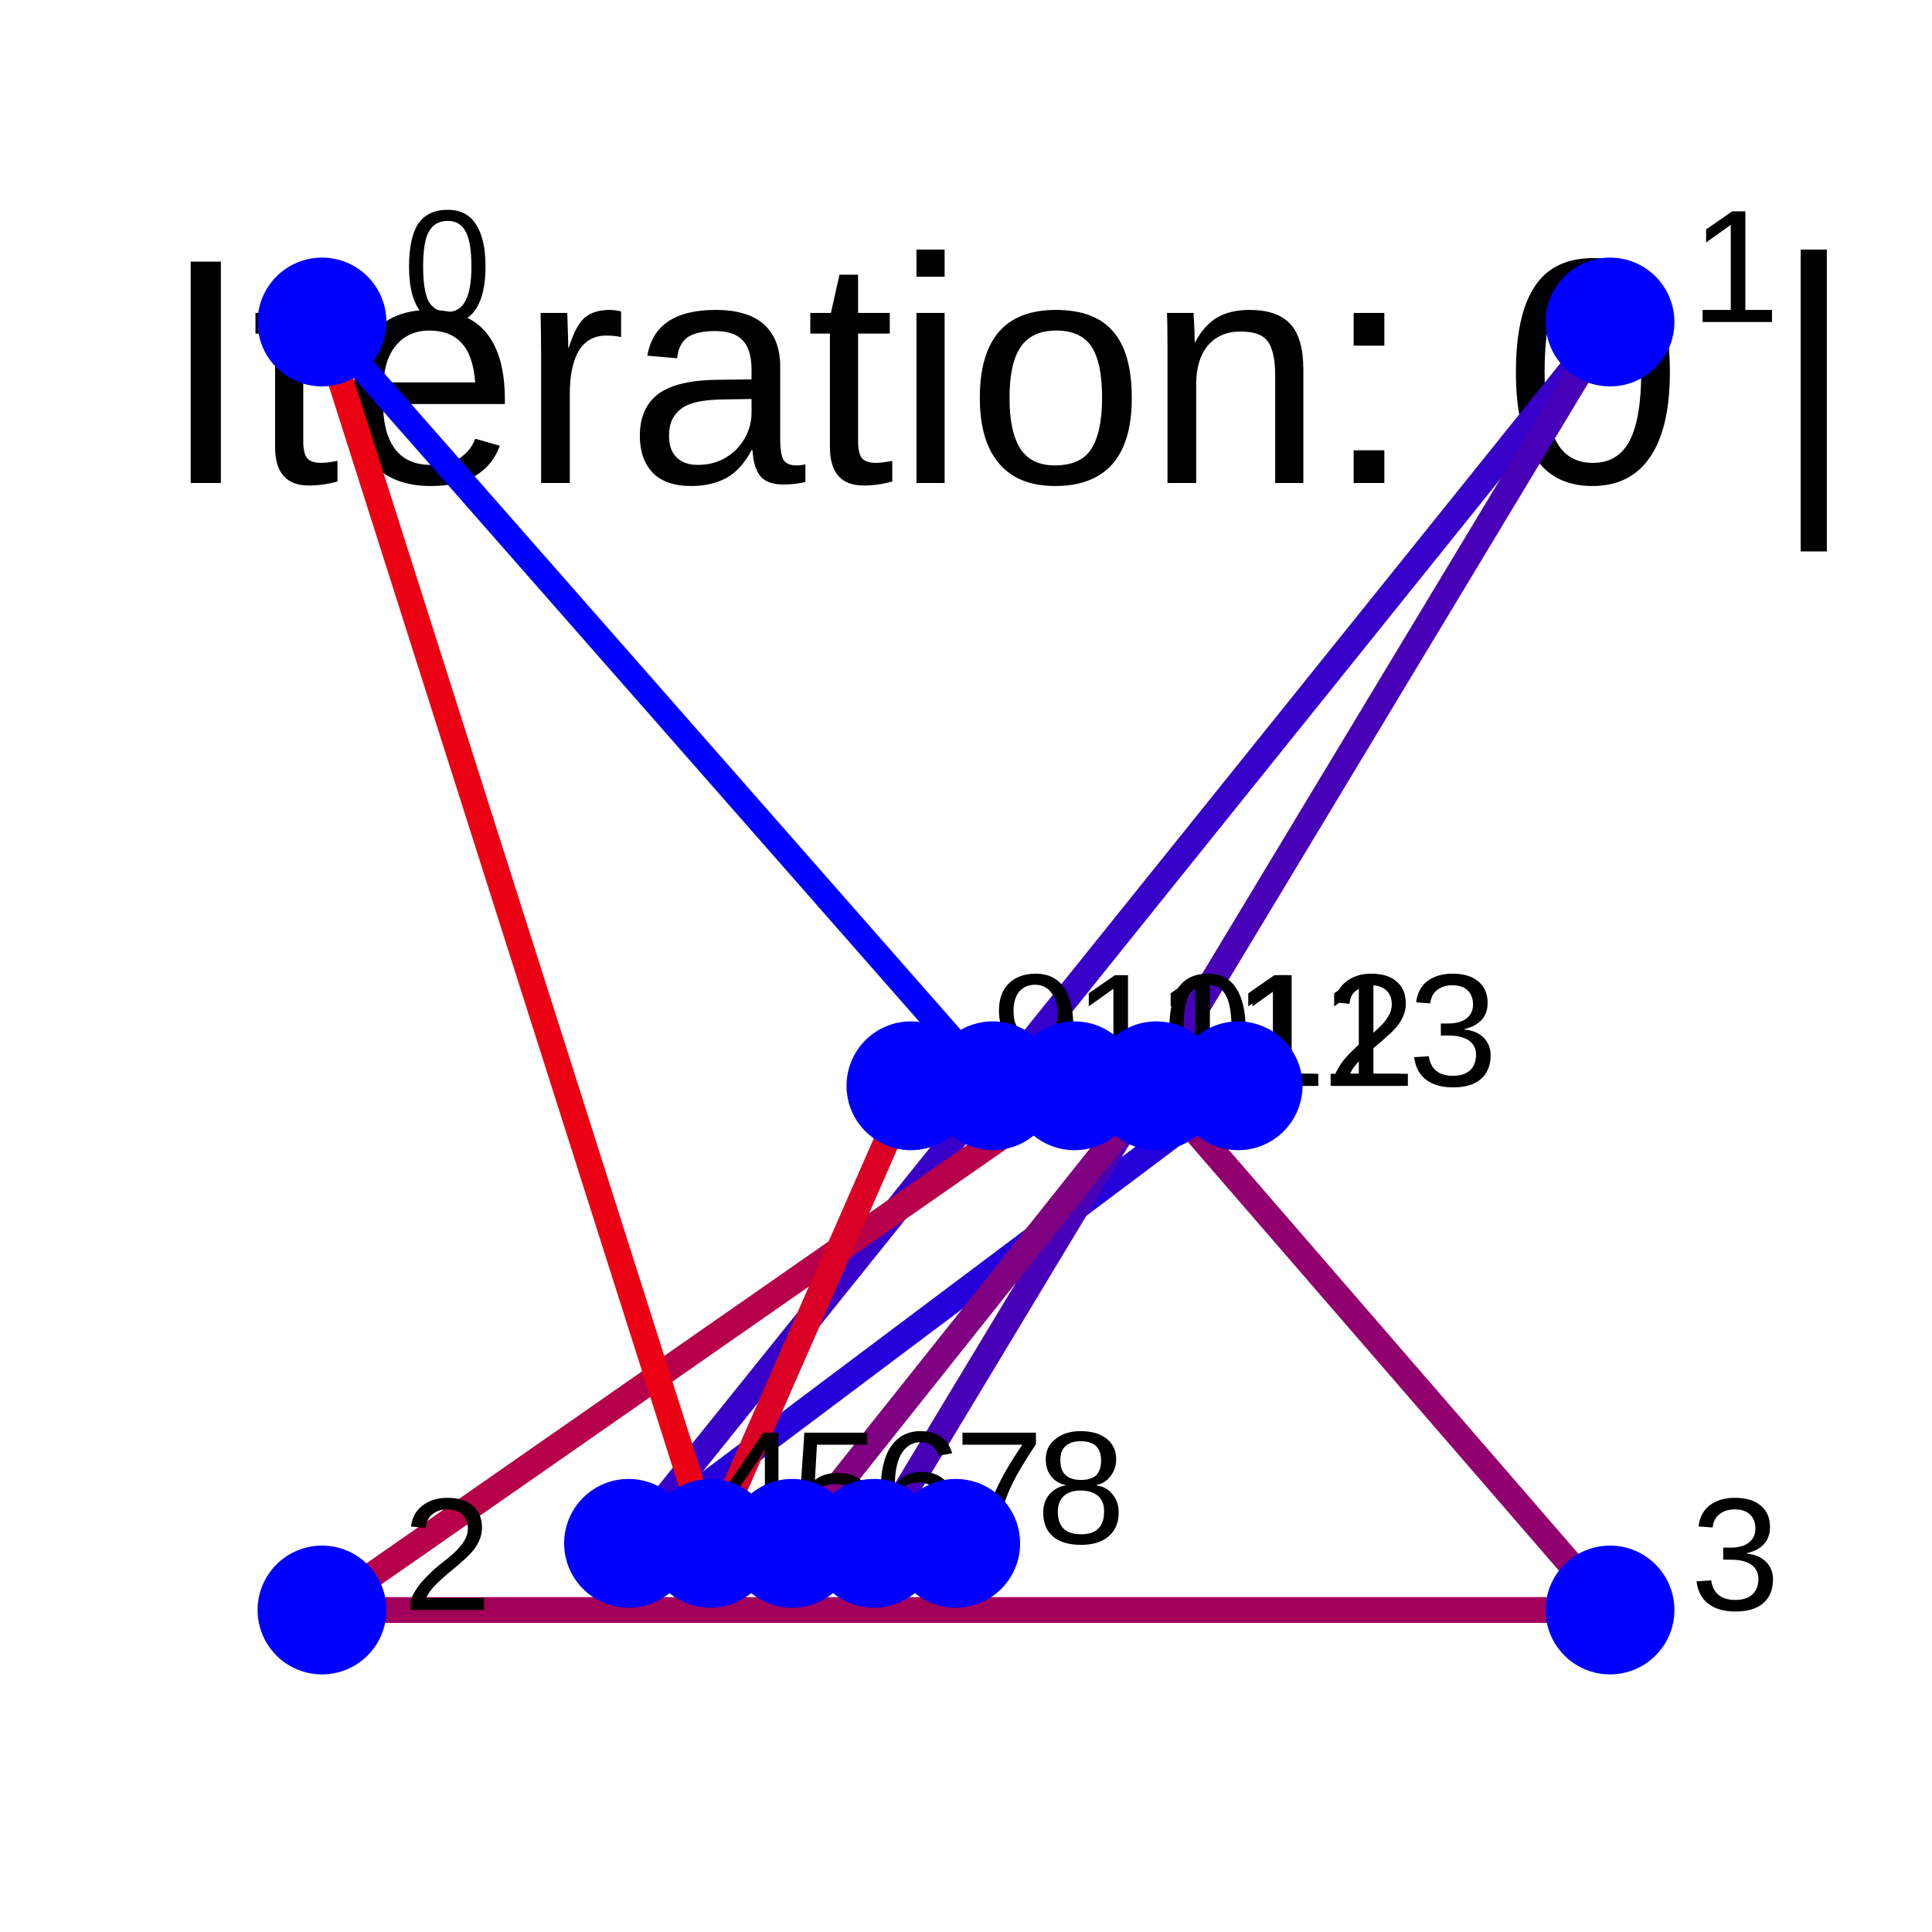
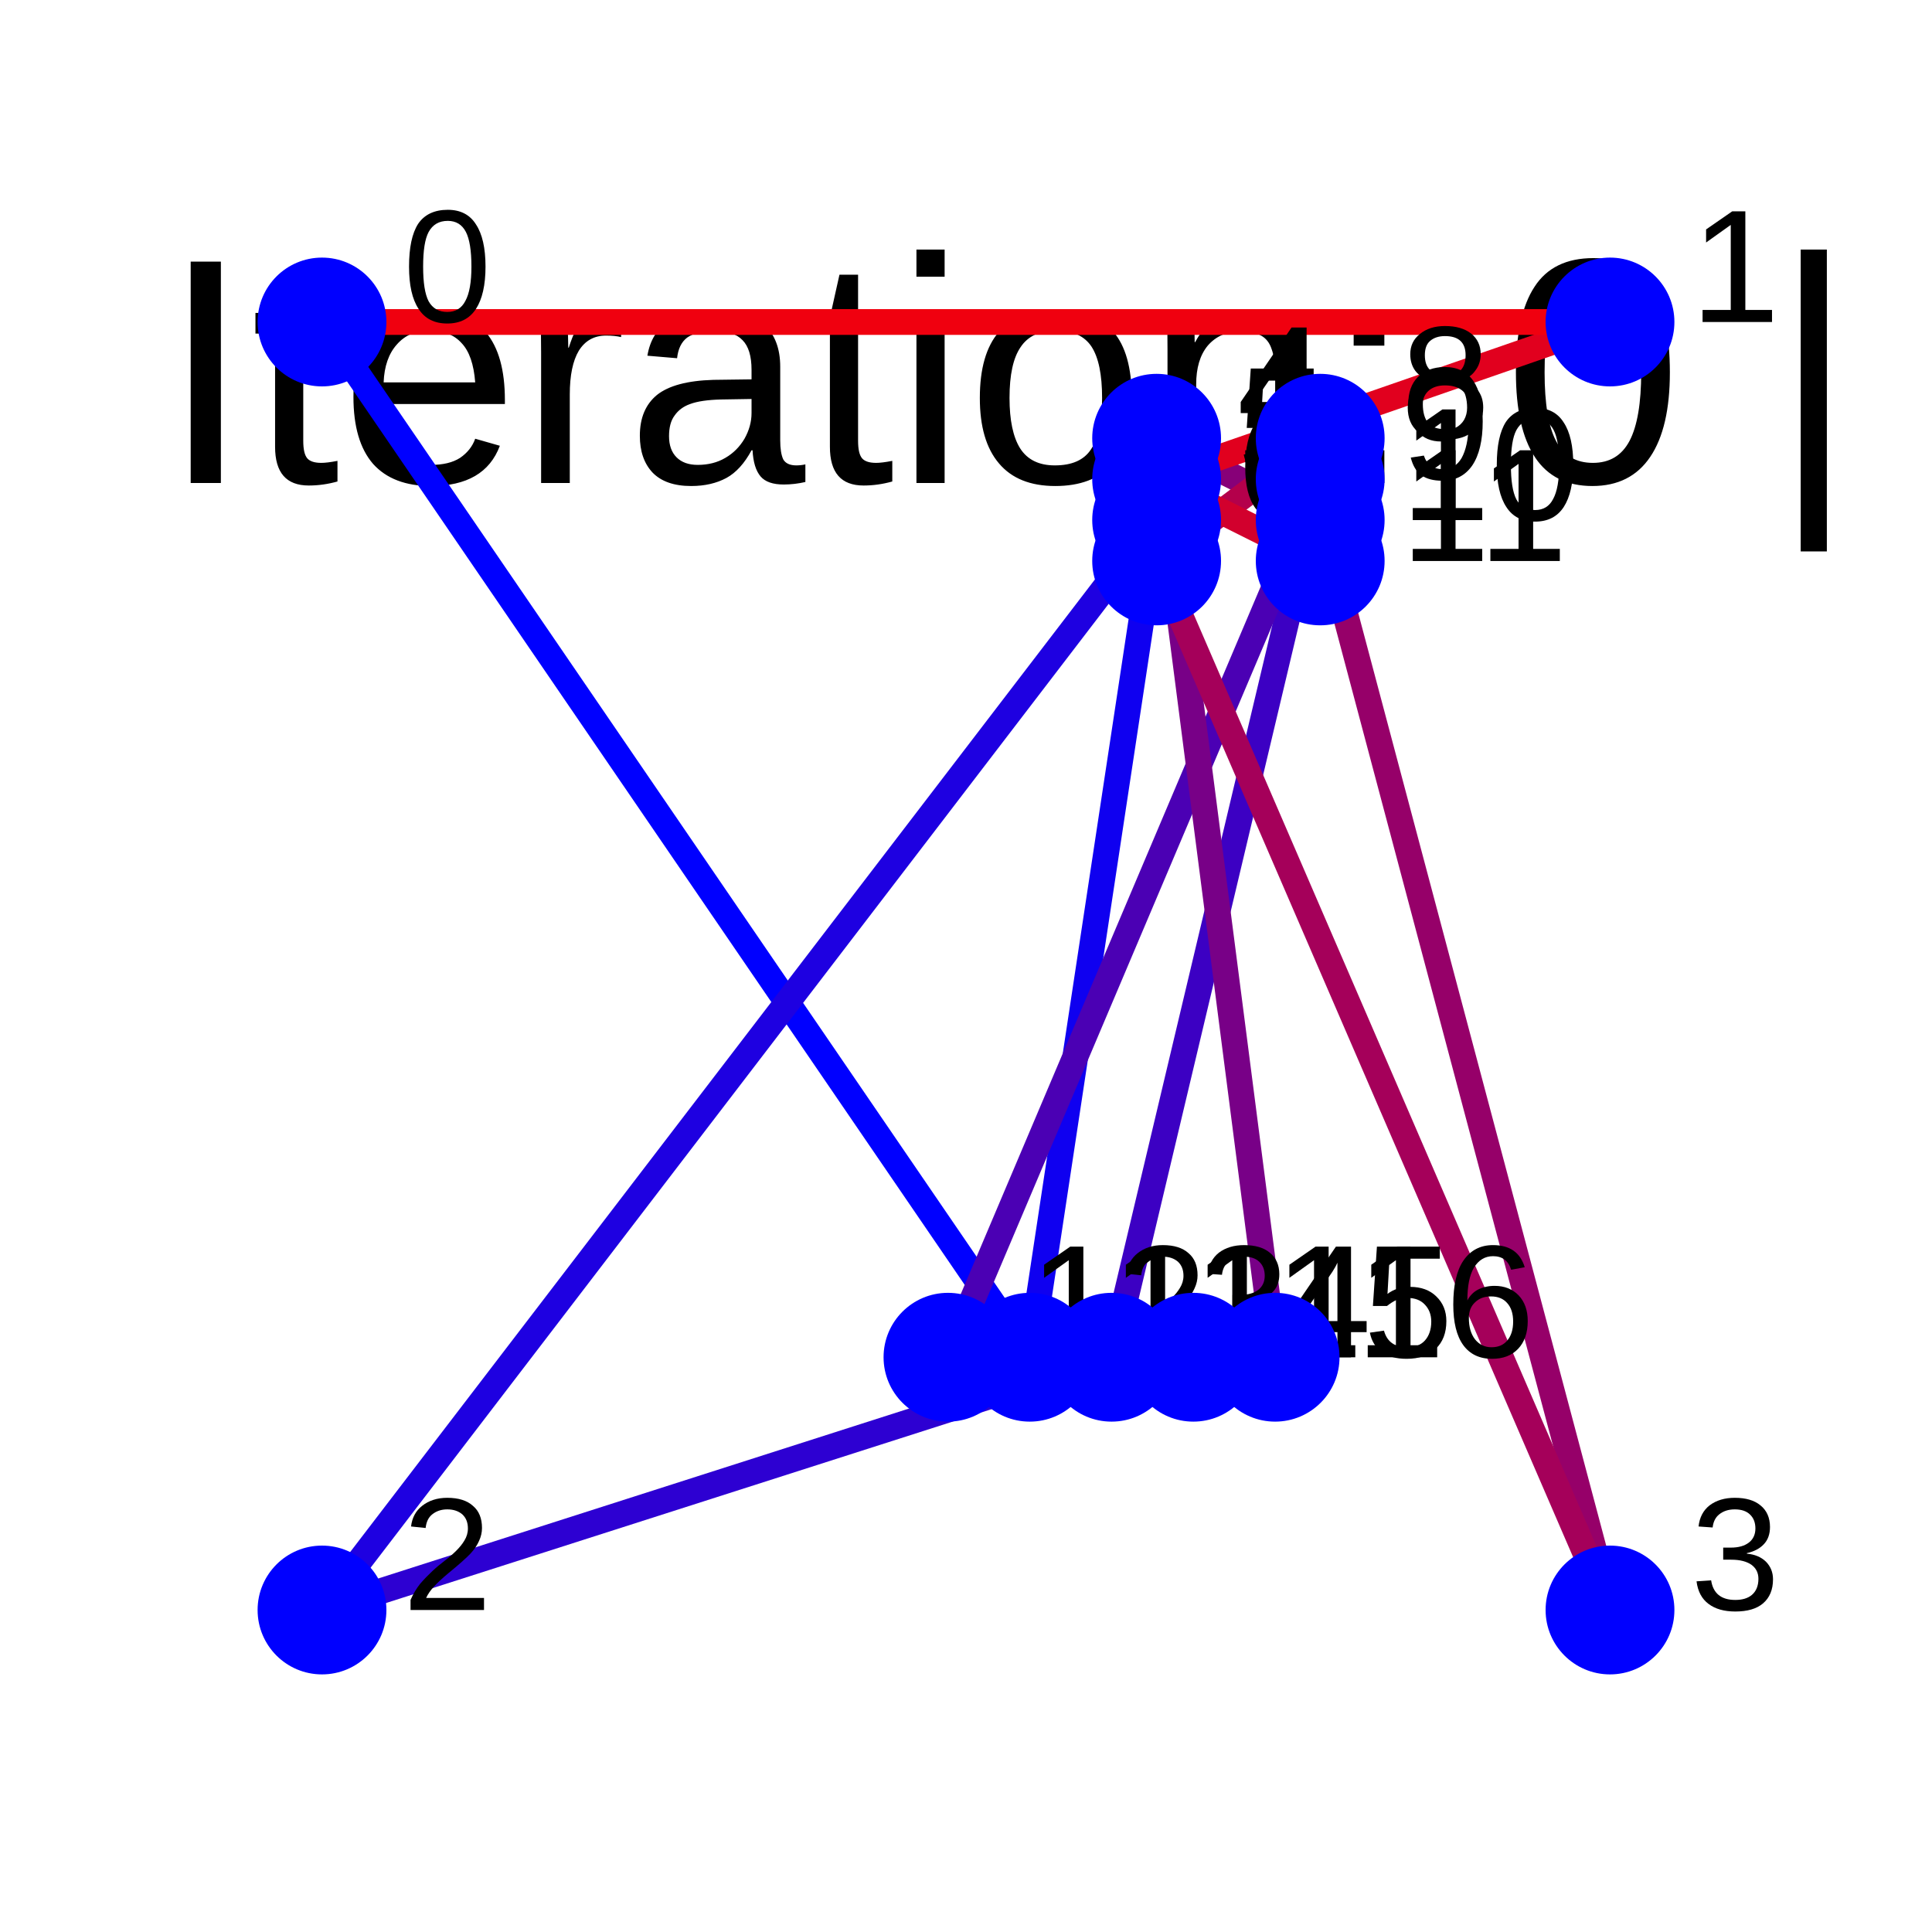
<svg xmlns="http://www.w3.org/2000/svg" viewBox="-5 -5 60 60">
  <rect x="-5" y="-5" width="60" height="60" fill="white" />
-   <text x="0" y="10" font-family="Arial" font-size="10" fill="black">Iteration: 0 | Cost: 331.99</text>
+   <text x="0" y="10" font-family="Arial" font-size="10" fill="black">Iteration: 0 | Cost: 377.15</text>
  <g>
-     <line x1="5.00" y1="5.00" x2="25.83" y2="28.72" stroke="rgb(0,0,255)" stroke-width="0.8" />
-     <line x1="25.83" y1="28.72" x2="33.45" y2="28.72" stroke="rgb(18,0,237)" stroke-width="0.8" />
-     <line x1="33.45" y1="28.72" x2="14.52" y2="42.93" stroke="rgb(36,0,219)" stroke-width="0.8" />
-     <line x1="14.52" y1="42.93" x2="45.00" y2="5.00" stroke="rgb(54,0,201)" stroke-width="0.8" />
-     <line x1="45.00" y1="5.00" x2="22.14" y2="42.93" stroke="rgb(72,0,183)" stroke-width="0.8" />
-     <line x1="22.14" y1="42.93" x2="24.68" y2="42.93" stroke="rgb(91,0,164)" stroke-width="0.8" />
-     <line x1="24.68" y1="42.93" x2="19.60" y2="42.93" stroke="rgb(109,0,146)" stroke-width="0.8" />
-     <line x1="19.60" y1="42.93" x2="30.91" y2="28.72" stroke="rgb(127,0,128)" stroke-width="0.8" />
-     <line x1="30.91" y1="28.72" x2="45.00" y2="45.00" stroke="rgb(145,0,110)" stroke-width="0.8" />
-     <line x1="45.00" y1="45.00" x2="5.00" y2="45.00" stroke="rgb(163,0,92)" stroke-width="0.8" />
-     <line x1="5.00" y1="45.00" x2="28.37" y2="28.72" stroke="rgb(182,0,73)" stroke-width="0.8" />
-     <line x1="28.37" y1="28.72" x2="23.29" y2="28.72" stroke="rgb(200,0,55)" stroke-width="0.8" />
-     <line x1="23.29" y1="28.72" x2="17.06" y2="42.93" stroke="rgb(218,0,37)" stroke-width="0.8" />
-     <line x1="17.06" y1="42.93" x2="5.00" y2="5.00" stroke="rgb(236,0,19)" stroke-width="0.8" />
+     <line x1="5.00" y1="5.00" x2="26.98" y2="37.15" stroke="rgb(0,0,255)" stroke-width="0.8" />
+     <line x1="26.98" y1="37.15" x2="30.92" y2="11.15" stroke="rgb(15,0,240)" stroke-width="0.8" />
+     <line x1="30.92" y1="11.15" x2="5.00" y2="45.00" stroke="rgb(30,0,225)" stroke-width="0.8" />
+     <line x1="5.00" y1="45.00" x2="29.52" y2="37.15" stroke="rgb(45,0,210)" stroke-width="0.8" />
+     <line x1="29.52" y1="37.15" x2="36.00" y2="9.88" stroke="rgb(60,0,195)" stroke-width="0.8" />
+     <line x1="36.00" y1="9.88" x2="24.44" y2="37.15" stroke="rgb(75,0,180)" stroke-width="0.8" />
+     <line x1="24.44" y1="37.15" x2="32.06" y2="37.15" stroke="rgb(90,0,165)" stroke-width="0.8" />
+     <line x1="32.06" y1="37.15" x2="34.60" y2="37.15" stroke="rgb(105,0,150)" stroke-width="0.8" />
+     <line x1="34.60" y1="37.15" x2="30.92" y2="8.61" stroke="rgb(120,0,135)" stroke-width="0.8" />
+     <line x1="30.92" y1="8.61" x2="36.00" y2="11.15" stroke="rgb(135,0,120)" stroke-width="0.8" />
+     <line x1="36.00" y1="11.15" x2="45.00" y2="45.00" stroke="rgb(150,0,105)" stroke-width="0.8" />
+     <line x1="45.00" y1="45.00" x2="30.92" y2="12.42" stroke="rgb(165,0,90)" stroke-width="0.8" />
+     <line x1="30.92" y1="12.42" x2="36.00" y2="8.61" stroke="rgb(180,0,75)" stroke-width="0.8" />
+     <line x1="36.00" y1="8.61" x2="36.00" y2="12.42" stroke="rgb(195,0,60)" stroke-width="0.8" />
+     <line x1="36.00" y1="12.42" x2="30.92" y2="9.88" stroke="rgb(210,0,45)" stroke-width="0.8" />
+     <line x1="30.92" y1="9.88" x2="45.00" y2="5.00" stroke="rgb(225,0,30)" stroke-width="0.8" />
+     <line x1="45.00" y1="5.00" x2="5.00" y2="5.00" stroke="rgb(240,0,15)" stroke-width="0.8" />
  </g>
  <g>
    <circle cx="5.00" cy="5.00" r="2" fill="blue" />
    <text x="7.50" y="5.00" font-family="Arial" font-size="5" fill="black">0</text>
    <circle cx="45.00" cy="5.00" r="2" fill="blue" />
    <text x="47.50" y="5.00" font-family="Arial" font-size="5" fill="black">1</text>
    <circle cx="5.00" cy="45.00" r="2" fill="blue" />
    <text x="7.50" y="45.00" font-family="Arial" font-size="5" fill="black">2</text>
    <circle cx="45.00" cy="45.00" r="2" fill="blue" />
    <text x="47.50" y="45.00" font-family="Arial" font-size="5" fill="black">3</text>
-     <circle cx="14.52" cy="42.93" r="2" fill="blue" />
-     <text x="17.02" y="42.93" font-family="Arial" font-size="5" fill="black">4</text>
-     <circle cx="17.06" cy="42.93" r="2" fill="blue" />
-     <text x="19.56" y="42.93" font-family="Arial" font-size="5" fill="black">5</text>
-     <circle cx="19.60" cy="42.93" r="2" fill="blue" />
-     <text x="22.10" y="42.93" font-family="Arial" font-size="5" fill="black">6</text>
-     <circle cx="22.14" cy="42.93" r="2" fill="blue" />
-     <text x="24.64" y="42.93" font-family="Arial" font-size="5" fill="black">7</text>
-     <circle cx="24.68" cy="42.93" r="2" fill="blue" />
-     <text x="27.18" y="42.93" font-family="Arial" font-size="5" fill="black">8</text>
-     <circle cx="23.29" cy="28.72" r="2" fill="blue" />
-     <text x="25.79" y="28.72" font-family="Arial" font-size="5" fill="black">9</text>
-     <circle cx="25.83" cy="28.72" r="2" fill="blue" />
-     <text x="28.33" y="28.72" font-family="Arial" font-size="5" fill="black">10</text>
-     <circle cx="28.37" cy="28.72" r="2" fill="blue" />
-     <text x="30.87" y="28.72" font-family="Arial" font-size="5" fill="black">11</text>
-     <circle cx="30.91" cy="28.72" r="2" fill="blue" />
-     <text x="33.41" y="28.72" font-family="Arial" font-size="5" fill="black">12</text>
-     <circle cx="33.45" cy="28.72" r="2" fill="blue" />
-     <text x="35.95" y="28.72" font-family="Arial" font-size="5" fill="black">13</text>
+     <circle cx="30.92" cy="8.61" r="2" fill="blue" />
+     <text x="33.42" y="8.61" font-family="Arial" font-size="5" fill="black">4</text>
+     <circle cx="30.92" cy="9.88" r="2" fill="blue" />
+     <text x="33.42" y="9.88" font-family="Arial" font-size="5" fill="black">5</text>
+     <circle cx="30.92" cy="11.15" r="2" fill="blue" />
+     <text x="33.42" y="11.15" font-family="Arial" font-size="5" fill="black">6</text>
+     <circle cx="30.92" cy="12.42" r="2" fill="blue" />
+     <text x="33.42" y="12.42" font-family="Arial" font-size="5" fill="black">7</text>
+     <circle cx="36.00" cy="8.61" r="2" fill="blue" />
+     <text x="38.50" y="8.61" font-family="Arial" font-size="5" fill="black">8</text>
+     <circle cx="36.00" cy="9.88" r="2" fill="blue" />
+     <text x="38.50" y="9.88" font-family="Arial" font-size="5" fill="black">9</text>
+     <circle cx="36.00" cy="11.15" r="2" fill="blue" />
+     <text x="38.50" y="11.15" font-family="Arial" font-size="5" fill="black">10</text>
+     <circle cx="36.00" cy="12.42" r="2" fill="blue" />
+     <text x="38.50" y="12.42" font-family="Arial" font-size="5" fill="black">11</text>
+     <circle cx="24.44" cy="37.15" r="2" fill="blue" />
+     <text x="26.94" y="37.15" font-family="Arial" font-size="5" fill="black">12</text>
+     <circle cx="26.98" cy="37.15" r="2" fill="blue" />
+     <text x="29.48" y="37.15" font-family="Arial" font-size="5" fill="black">13</text>
+     <circle cx="29.52" cy="37.15" r="2" fill="blue" />
+     <text x="32.02" y="37.15" font-family="Arial" font-size="5" fill="black">14</text>
+     <circle cx="32.06" cy="37.15" r="2" fill="blue" />
+     <text x="34.56" y="37.15" font-family="Arial" font-size="5" fill="black">15</text>
+     <circle cx="34.60" cy="37.15" r="2" fill="blue" />
+     <text x="37.10" y="37.15" font-family="Arial" font-size="5" fill="black">16</text>
  </g>
</svg>
